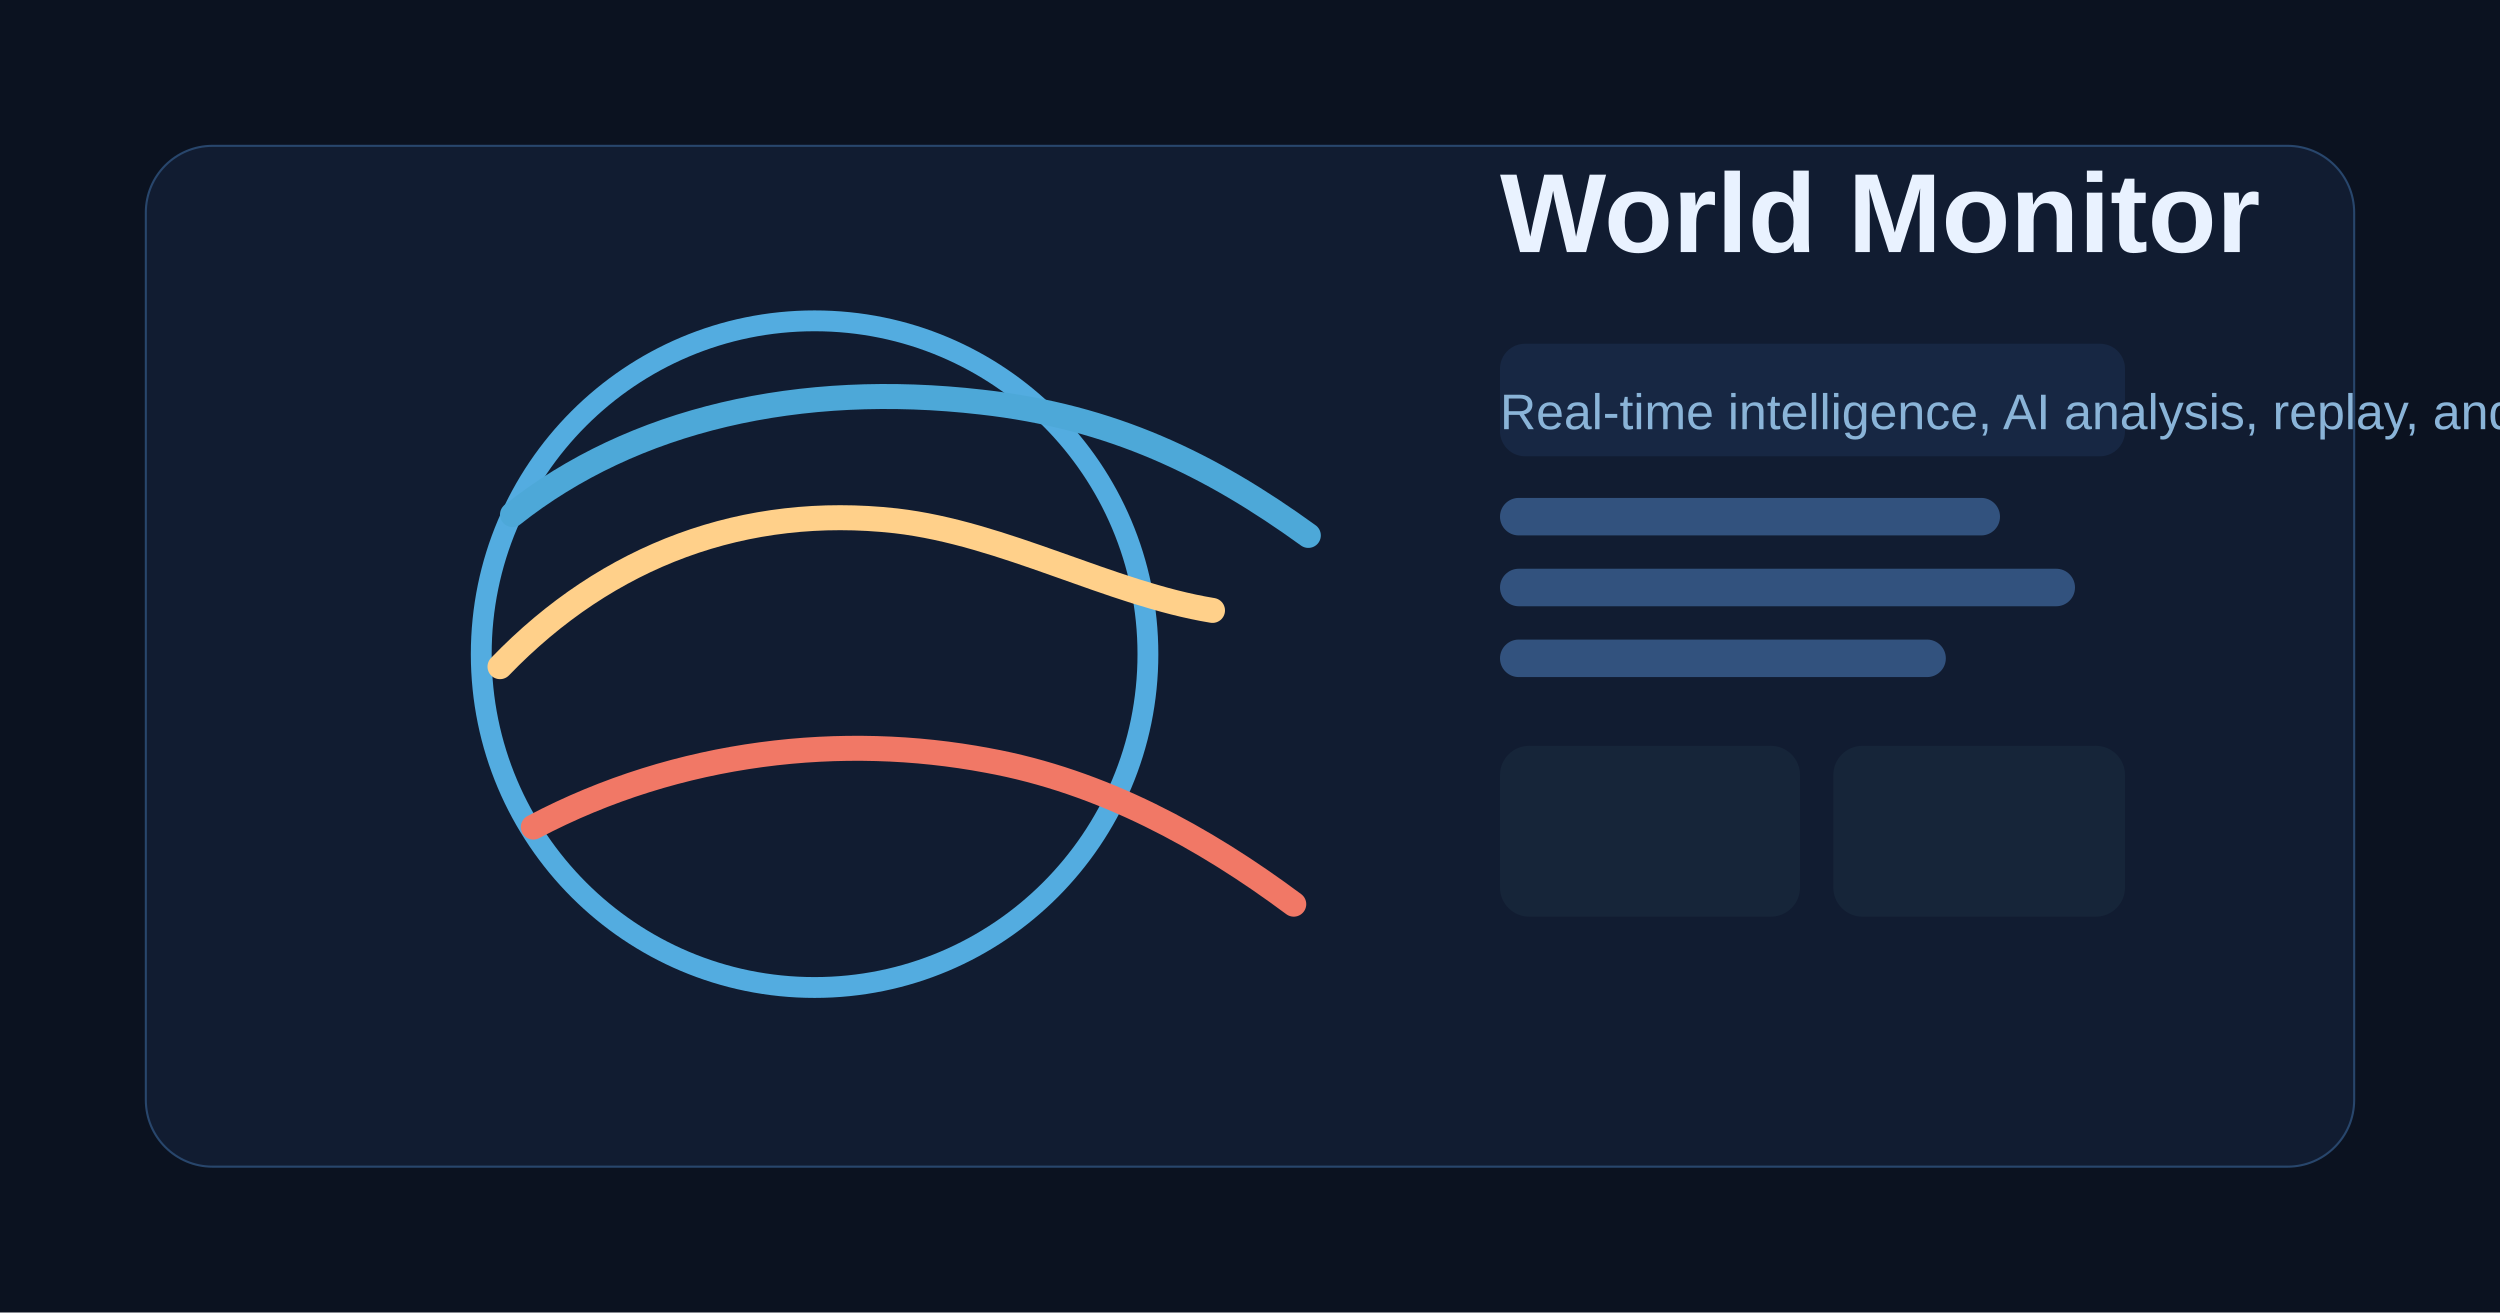
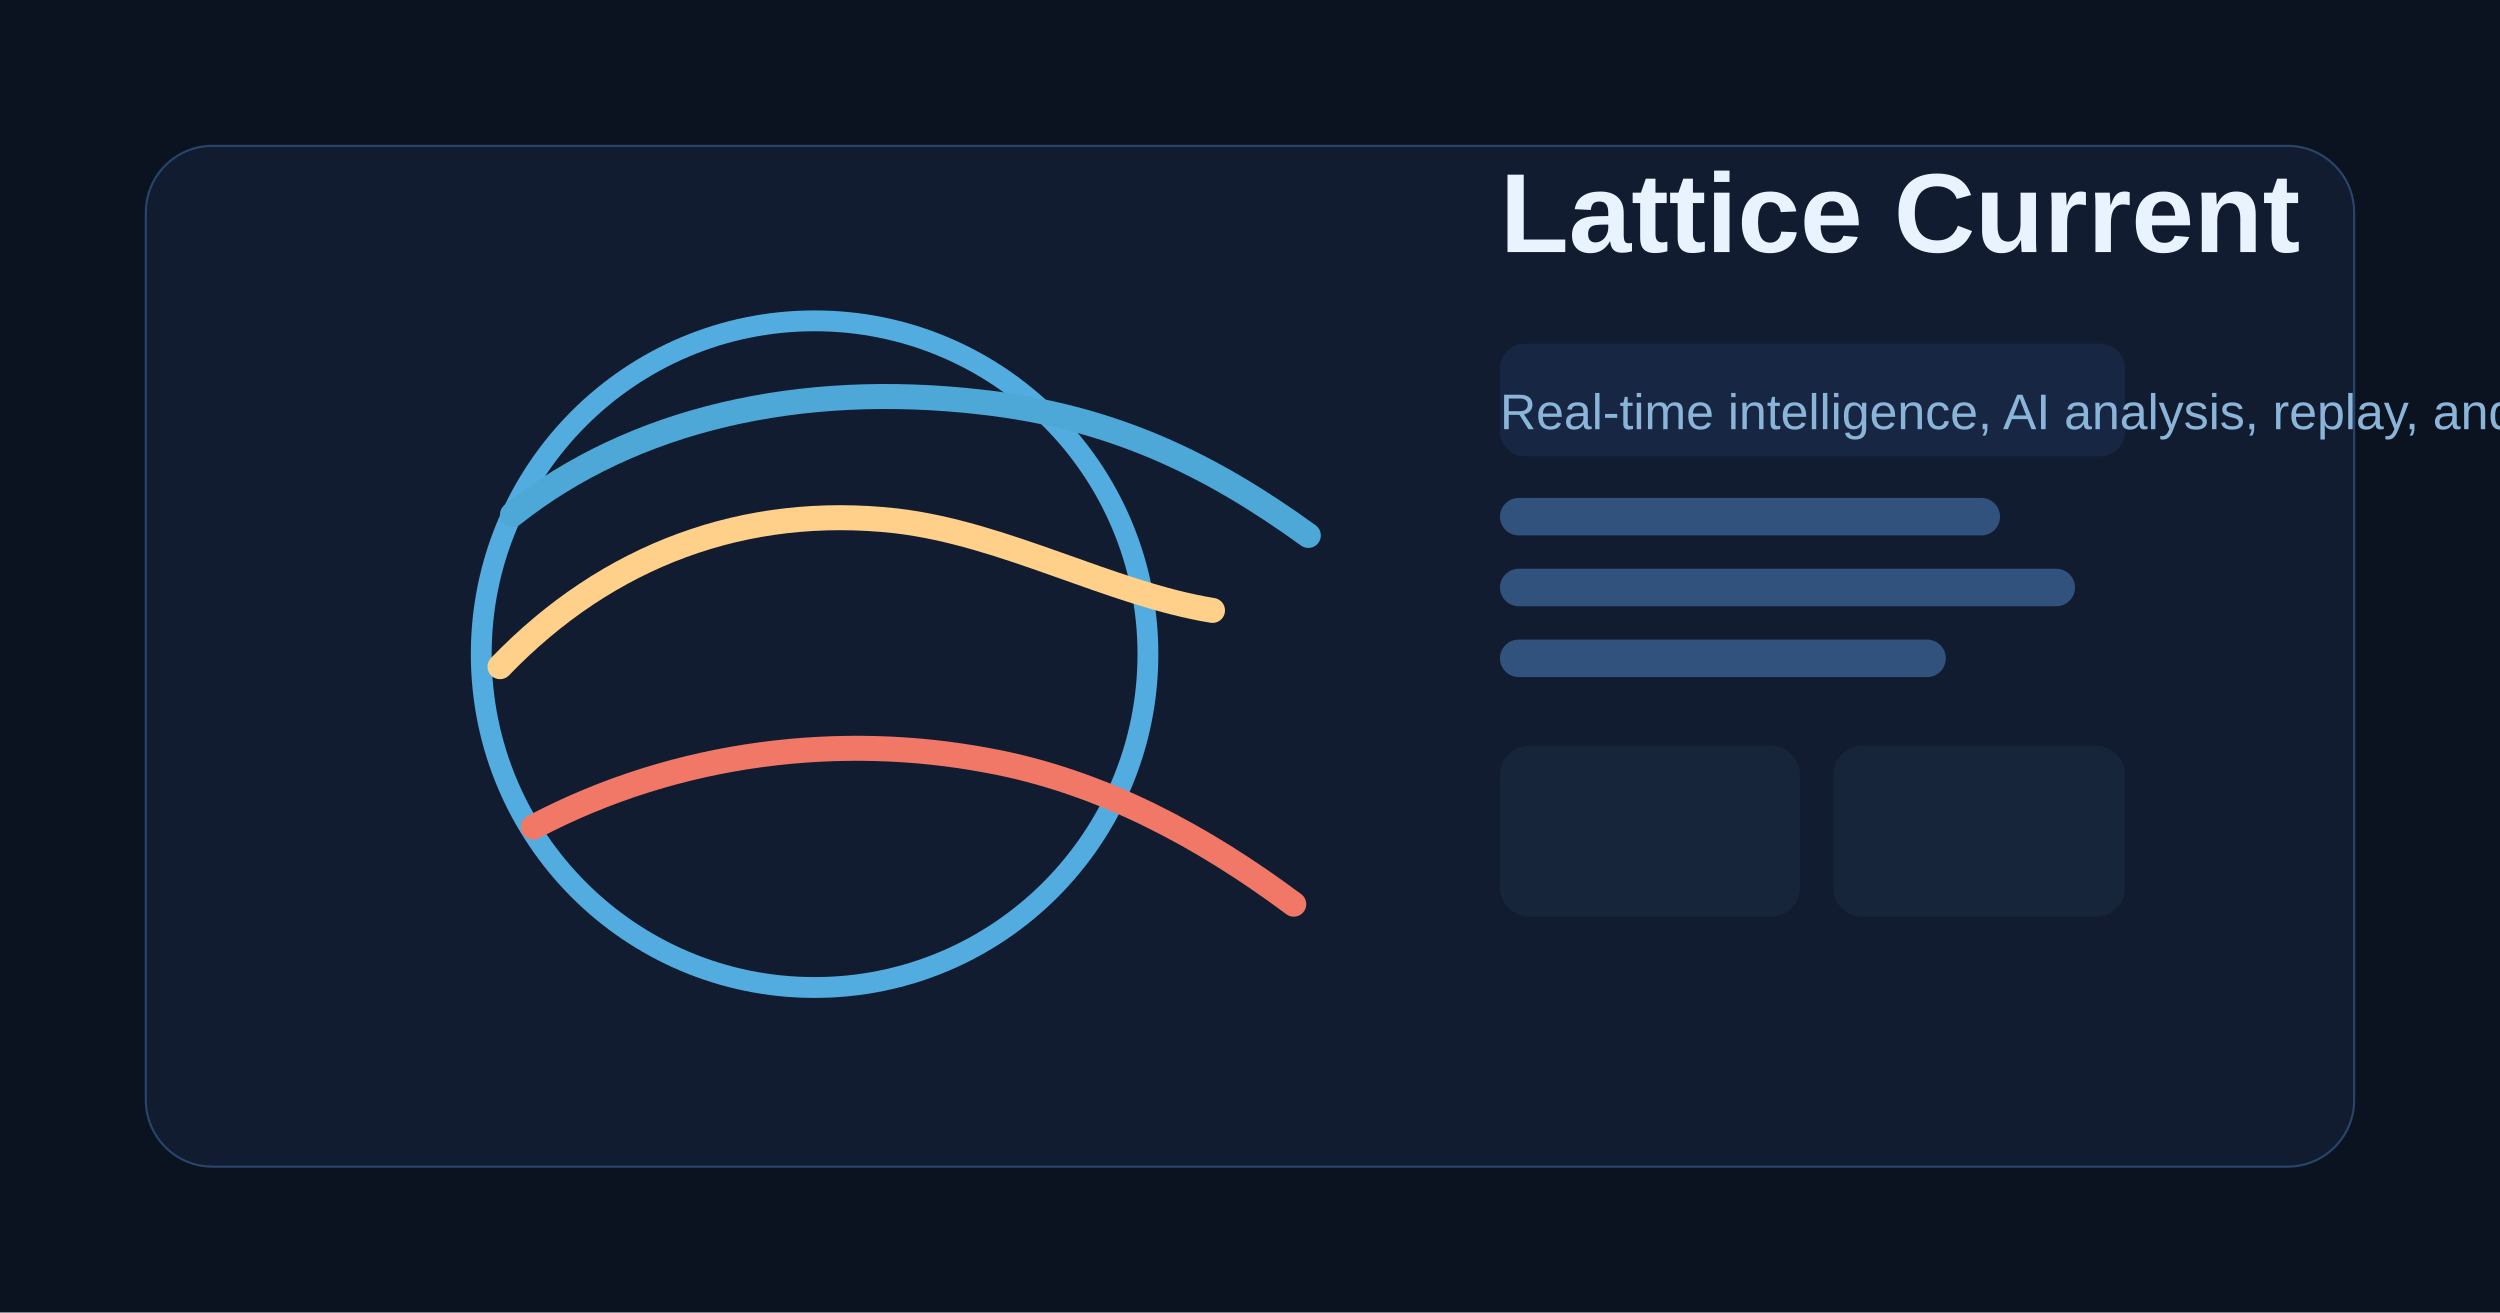
<svg xmlns="http://www.w3.org/2000/svg" width="1200" height="630" viewBox="0 0 1200 630" fill="none">
  <rect width="1200" height="630" fill="#0B1220" />
  <rect x="70" y="70" width="1060" height="490" rx="32" fill="#111C31" stroke="#28466C" />
  <circle cx="391" cy="314" r="160" stroke="#5EC6FF" stroke-width="10" opacity="0.85" />
  <path d="M240 320C292 266 358 242 430 250C482 256 533 285 582 293" stroke="#FFD08A" stroke-width="12" stroke-linecap="round" />
  <path d="M246 247C304 201 384 183 471 193C534 200 581 223 628 257" stroke="#4DA8D8" stroke-width="12" stroke-linecap="round" />
  <path d="M256 397C326 360 405 352 474 365C529 375 578 402 621 434" stroke="#F17866" stroke-width="12" stroke-linecap="round" />
  <rect x="720" y="165" width="300" height="54" rx="12" fill="#172743" />
  <rect x="720" y="239" width="240" height="18" rx="9" fill="#32527E" />
  <rect x="720" y="273" width="276" height="18" rx="9" fill="#32527E" />
  <rect x="720" y="307" width="214" height="18" rx="9" fill="#32527E" />
  <rect x="720" y="358" width="144" height="82" rx="14" fill="#162539" />
  <rect x="880" y="358" width="140" height="82" rx="14" fill="#162539" />
-   <text x="720" y="121" fill="#E9F2FF" font-family="Segoe UI, Arial, sans-serif" font-size="54" font-weight="700">World Monitor</text>
+   <text x="720" y="121" fill="#E9F2FF" font-family="Segoe UI, Arial, sans-serif" font-size="54" font-weight="700">Lattice Current</text>
  <text x="720" y="206" fill="#8AB4D8" font-family="Segoe UI, Arial, sans-serif" font-size="24">Real-time intelligence, AI analysis, replay, and backtesting</text>
</svg>
